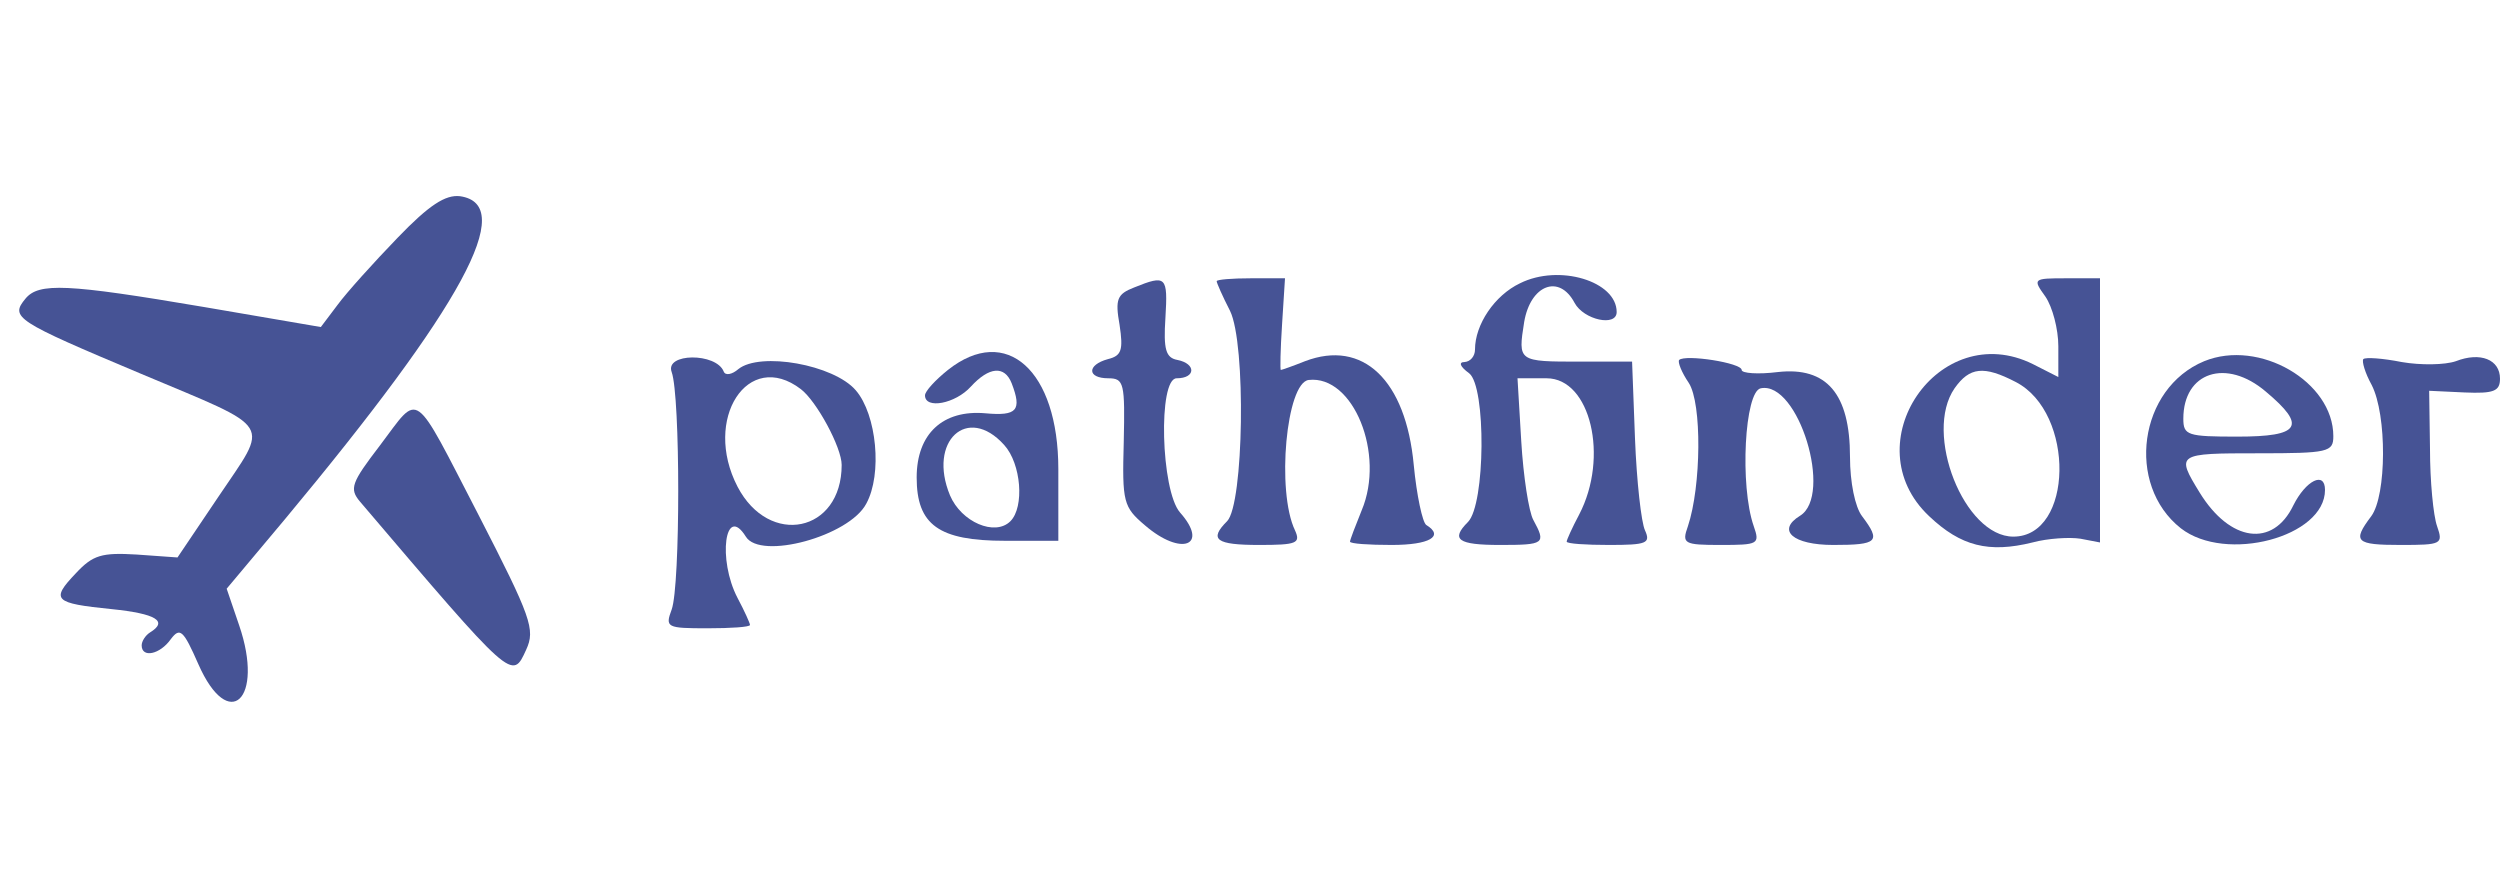
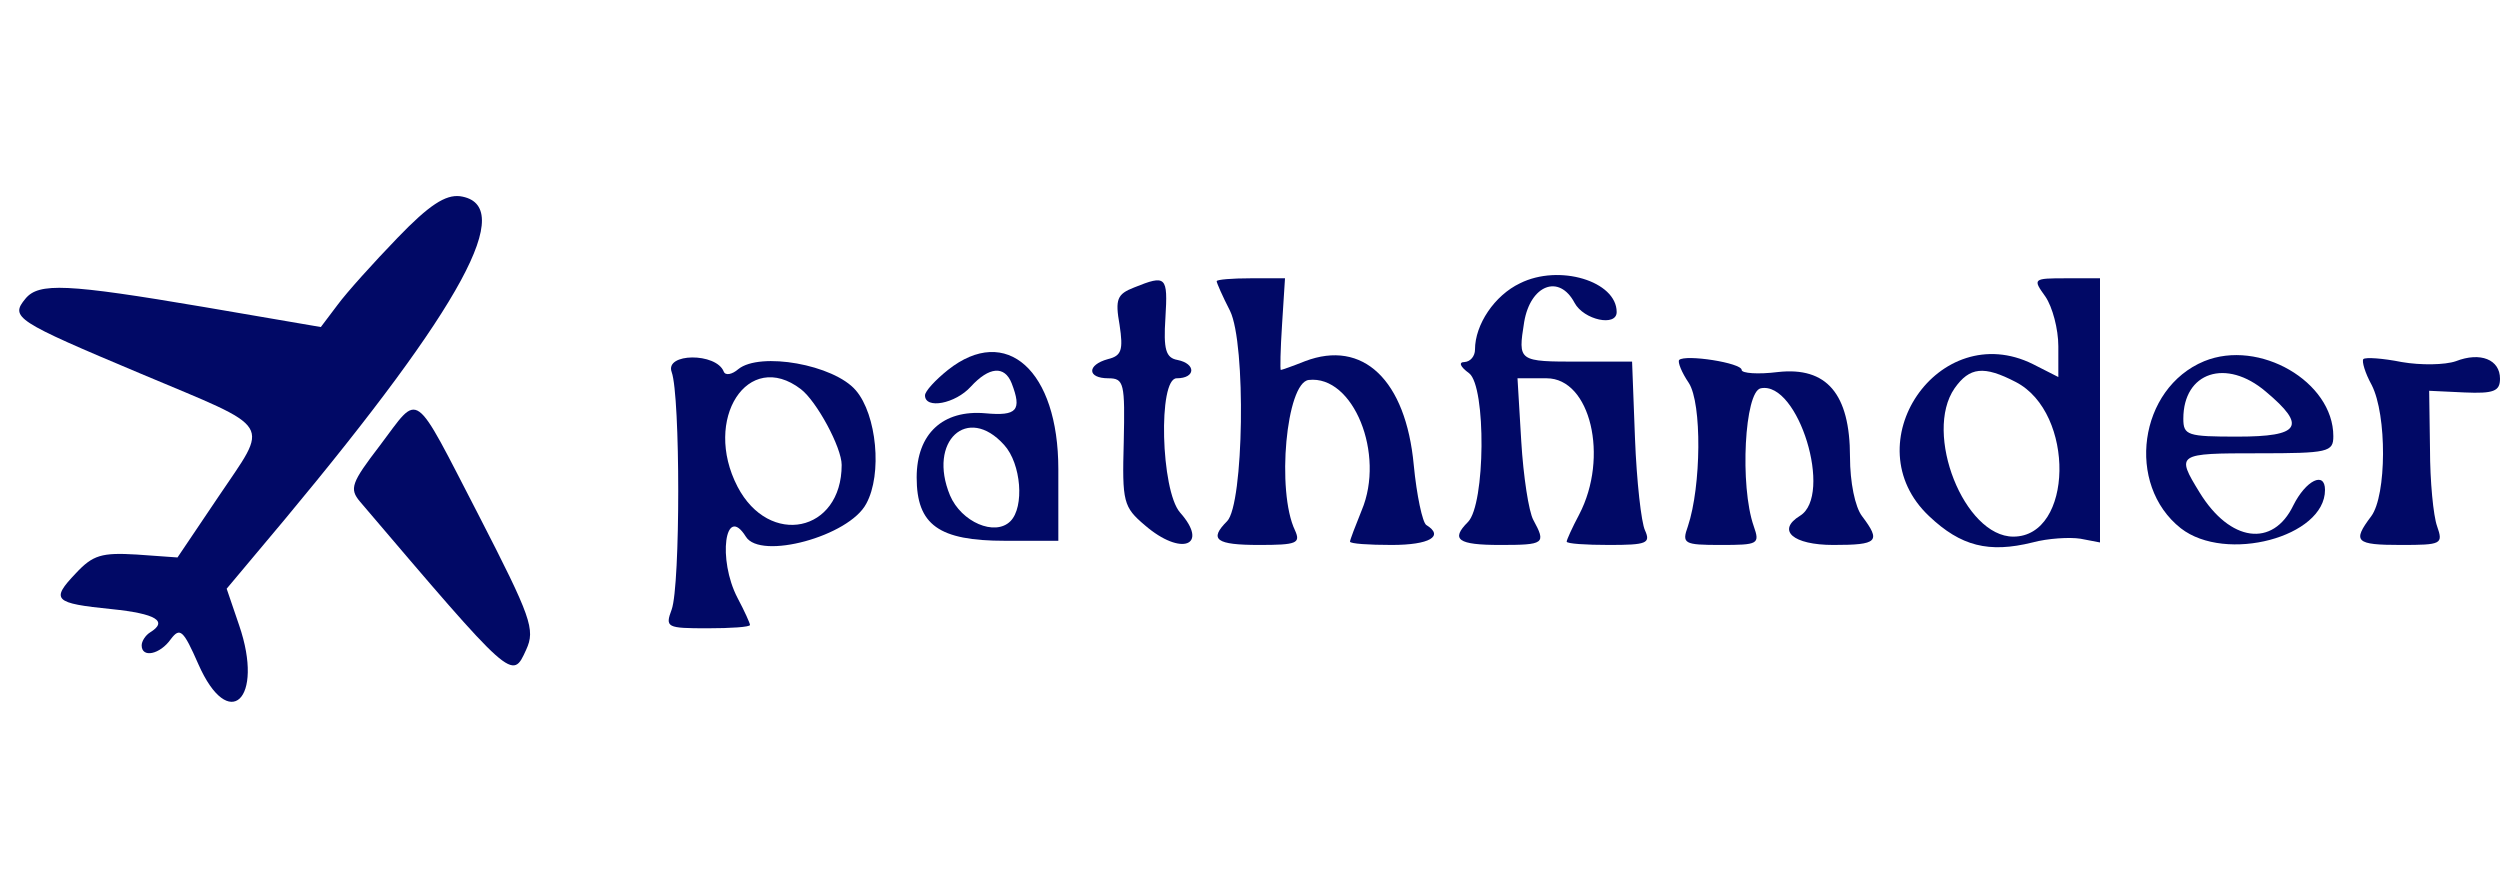
<svg xmlns="http://www.w3.org/2000/svg" version="1.0" width="190pt" height="67pt" viewBox="0 0 300 67" preserveAspectRatio="xMidYMid meet">
-   <g transform="translate(0,67) scale(0.05,-0.05)" fill="#465395" stroke="none">
+   <g transform="translate(0,67) scale(0.05,-0.05)" fill="#010966" stroke="none">
    <path d="M954 1157 c-57 -59 -122 -131 -144 -161 l-40 -53 -280 48 c-330 56 -397 59 -429 20 -37 -45 -25 -53 277 -180 325 -137 309 -112 185 -297 l-97 -144 -98 7 c-84 5 -105 -1 -146 -45 -61 -64 -53 -72 86 -86 107 -11 136 -29 92 -56 -11 -7 -20 -21 -20 -31 0 -31 44 -22 70 15 22 29 30 22 66 -60 73 -166 159 -85 98 93 l-30 88 140 167 c427 513 558 755 420 775 -35 4 -74 -21 -150 -100z" />
    <path d="M3648 1048 c-61 -29 -108 -99 -108 -159 0 -16 -11 -29 -25 -30 -15 0 -11 -11 11 -27 41 -32 39 -315 -3 -357 -42 -42 -24 -55 77 -55 107 0 111 3 80 60 -11 20 -24 105 -29 189 l-9 151 70 0 c105 0 150 -189 78 -327 -17 -32 -30 -61 -30 -65 0 -5 46 -8 102 -8 90 0 100 4 86 35 -9 19 -20 118 -24 220 l-7 185 -125 0 c-149 0 -149 0 -134 95 15 89 84 116 121 46 22 -41 101 -58 101 -22 0 74 -138 116 -232 69z" />
    <path d="M2722 1038 c-41 -16 -46 -28 -35 -90 9 -60 5 -74 -28 -82 -51 -14 -50 -46 1 -46 38 0 40 -12 37 -153 -4 -144 -1 -156 51 -200 87 -75 155 -49 84 31 -46 53 -53 322 -8 322 46 0 47 35 2 44 -28 5 -34 25 -29 101 6 100 2 104 -75 73z" />
    <path d="M2920 1053 c0 -4 14 -36 32 -71 39 -79 33 -465 -7 -505 -44 -44 -27 -57 77 -57 90 0 100 4 86 35 -45 94 -21 355 33 361 107 12 184 -178 127 -313 -15 -37 -28 -71 -28 -75 0 -5 45 -8 100 -8 91 0 127 21 83 48 -9 6 -23 71 -30 144 -19 204 -122 302 -261 249 -30 -12 -56 -21 -58 -21 -2 0 -1 49 3 110 l7 110 -82 0 c-45 0 -82 -3 -82 -7z" />
    <path d="M4909 1016 c17 -25 31 -78 31 -119 l0 -74 -61 31 c-226 112 -433 -192 -249 -365 76 -72 143 -89 248 -63 37 10 89 13 115 9 l47 -9 0 317 0 317 -81 0 c-80 0 -81 -1 -50 -44z m-71 -205 c143 -74 138 -371 -6 -371 -118 0 -216 248 -141 356 36 51 70 55 147 15z" />
    <path d="M1612 835 c21 -58 21 -512 0 -570 -16 -43 -12 -45 86 -45 56 0 102 3 102 8 0 4 -13 33 -30 65 -48 92 -30 227 20 147 35 -57 248 1 289 79 39 71 25 214 -25 272 -53 62 -230 93 -282 51 -15 -13 -31 -16 -35 -6 -18 46 -142 45 -125 -1z m310 -41 c38 -29 98 -140 98 -182 0 -162 -174 -198 -250 -52 -84 162 25 331 152 234z" />
    <path d="M2275 840 c-30 -24 -55 -51 -55 -61 0 -34 73 -20 110 21 44 48 81 51 98 8 25 -65 13 -79 -63 -72 -102 9 -165 -49 -165 -154 0 -114 53 -152 212 -152 l128 0 0 172 c0 237 -125 349 -265 238z m135 -180 c41 -45 49 -149 15 -183 -37 -37 -118 -2 -145 62 -54 130 42 219 130 121z" />
    <path d="M4030 864 c-4 -5 6 -30 23 -55 32 -49 30 -248 -2 -344 -15 -42 -10 -45 79 -45 90 0 94 2 79 45 -34 97 -22 324 17 331 90 18 174 -257 94 -306 -57 -35 -17 -70 80 -70 107 0 115 8 69 69 -17 22 -29 82 -29 142 0 152 -56 217 -173 204 -48 -6 -87 -3 -87 5 0 17 -135 38 -150 24z" />
    <path d="M5290 861 c-157 -65 -189 -296 -56 -401 108 -84 346 -21 346 92 0 46 -46 23 -76 -37 -49 -102 -152 -88 -225 31 -57 93 -55 94 141 94 168 0 180 3 180 41 0 131 -178 234 -310 180z m148 -73 c99 -83 83 -108 -68 -108 -120 0 -130 3 -130 43 0 112 103 146 198 65z" />
    <path d="M5672 866 c-4 -5 4 -33 20 -62 37 -72 36 -265 -1 -315 -46 -61 -38 -69 71 -69 98 0 102 2 87 45 -9 25 -17 108 -17 185 l-2 140 85 -4 c70 -3 85 3 85 33 0 46 -47 65 -106 42 -26 -9 -84 -10 -130 -2 -45 9 -87 12 -92 7z" />
    <path d="M912 659 c-69 -90 -74 -104 -48 -135 368 -432 365 -430 399 -355 22 48 12 77 -114 322 -161 311 -140 296 -237 168z" />
  </g>
</svg>
